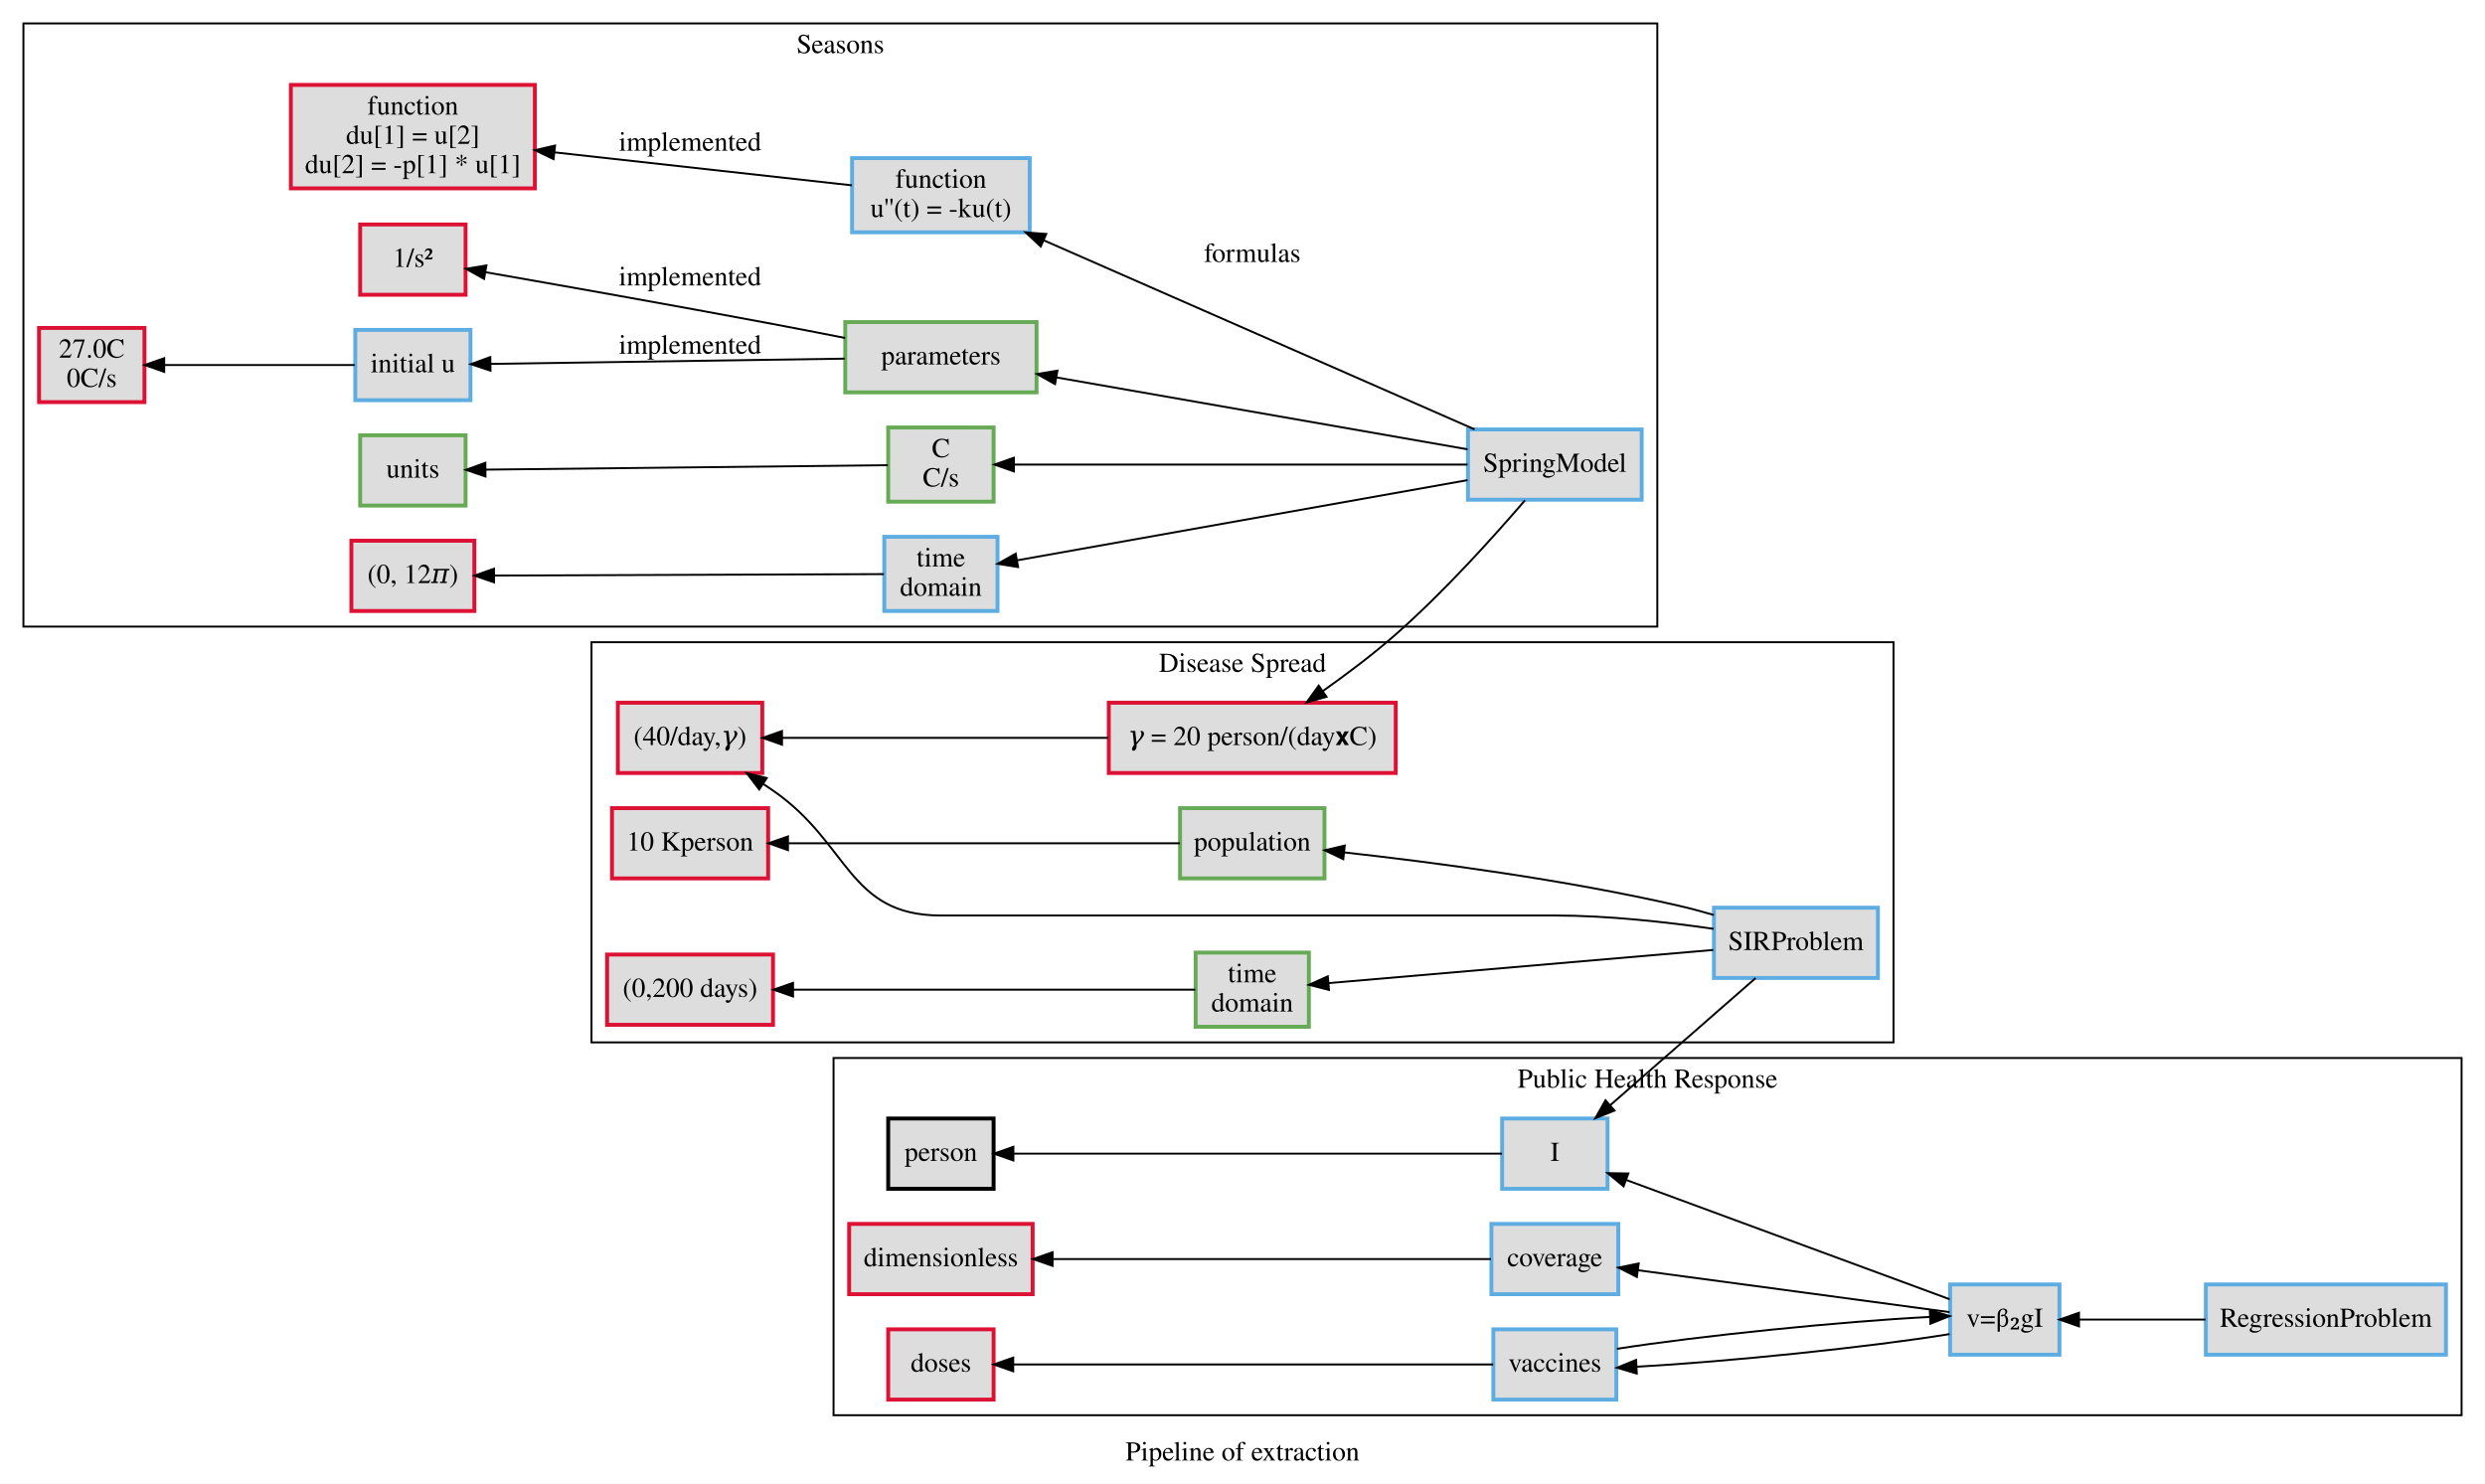
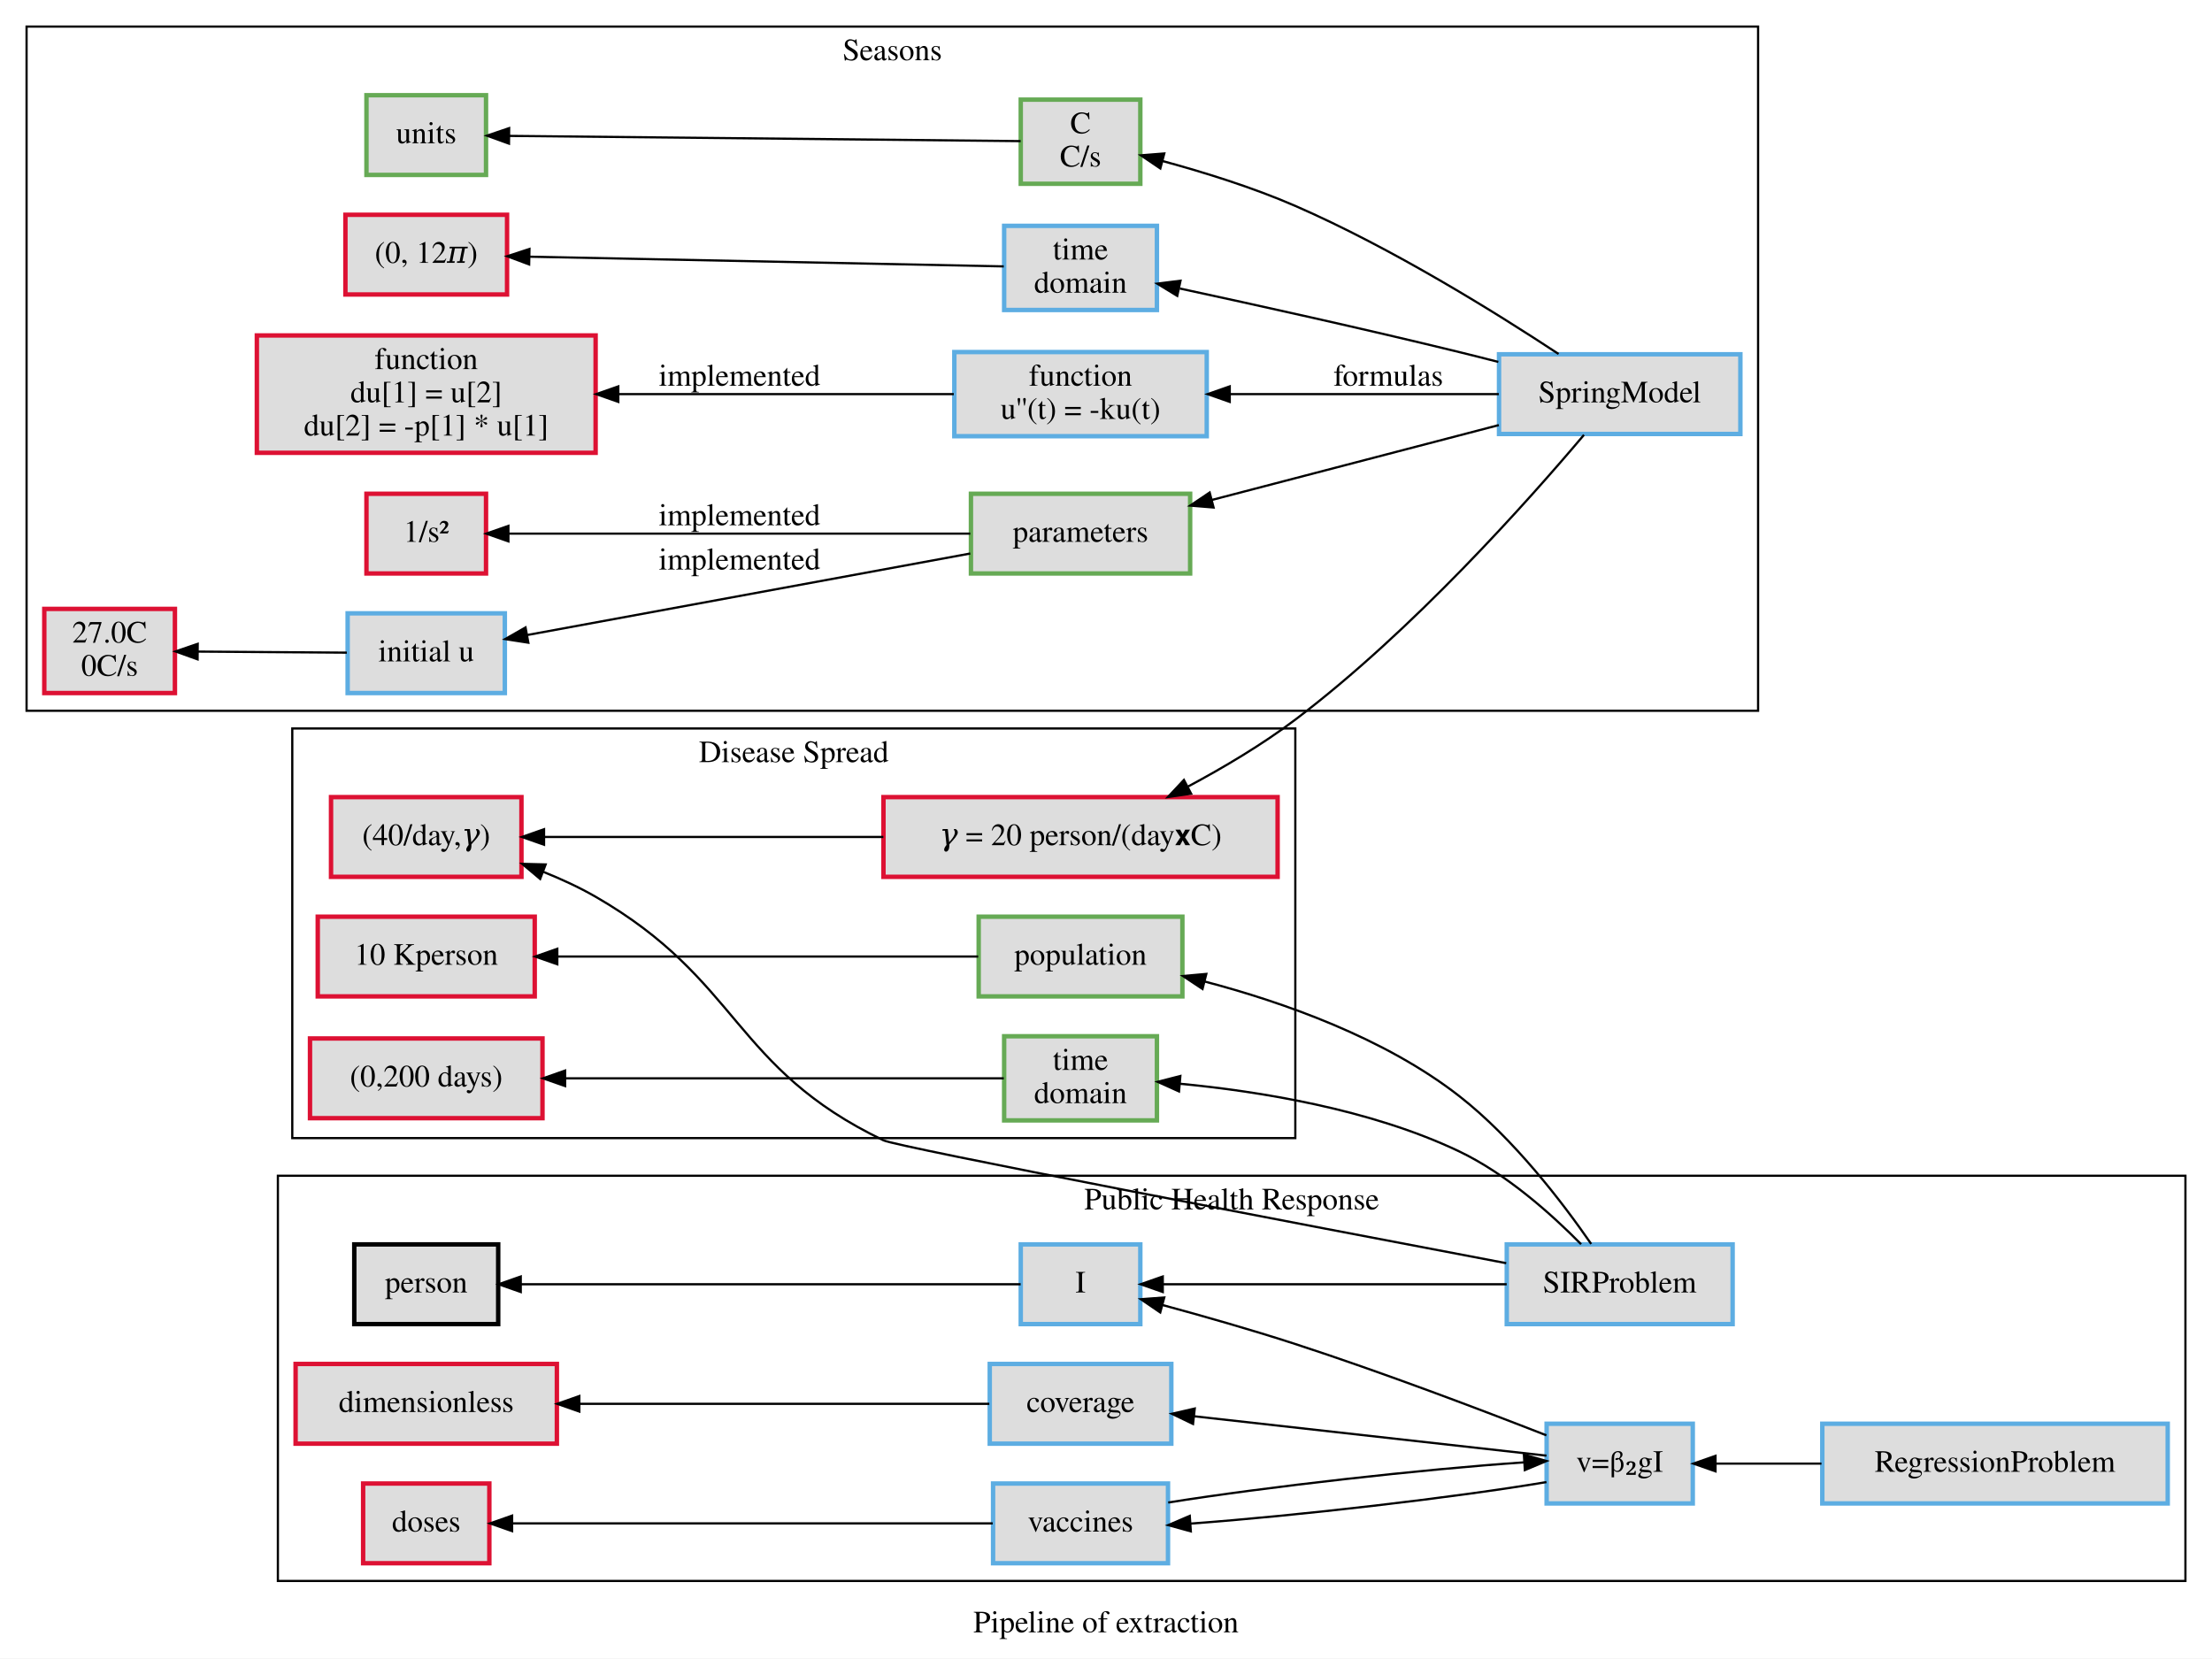
- <svg xmlns="http://www.w3.org/2000/svg" width="1273pt" height="760pt" viewBox="0.00 0.00 1273.00 760.00">
-   <g id="graph0" class="graph" transform="scale(1 1) rotate(0) translate(4 756)">
-     <polygon fill="#ffffff" stroke="transparent" points="-4,4 -4,-756 1269,-756 1269,4 -4,4" />
-     <text text-anchor="middle" x="632.5" y="-7.8" font-family="Times,serif" font-size="14.00" fill="#000000">Pipeline of extraction</text>
+ <svg xmlns="http://www.w3.org/2000/svg" width="999pt" height="749pt" viewBox="0.00 0.00 999.00 749.00">
+   <g id="graph0" class="graph" transform="scale(1 1) rotate(0) translate(4 745)">
+     <polygon fill="white" stroke="none" points="-4,4 -4,-745 995,-745 995,4 -4,4" />
+     <text text-anchor="middle" x="495.5" y="-7.8" font-family="Times,serif" font-size="14.00">Pipeline of extraction</text>
+     <g id="clust5" class="cluster">
+       <polygon fill="none" stroke="black" points="121.5,-31 121.5,-214 983,-214 983,-31 121.5,-31" />
+       <text text-anchor="middle" x="552.25" y="-198.8" font-family="Times,serif" font-size="14.00">Public Health Response</text>
+     </g>
    <g id="clust2" class="cluster">
-       <polygon fill="none" stroke="#000000" points="8,-435 8,-744 845,-744 845,-435 8,-435" />
-       <text text-anchor="middle" x="426.5" y="-728.8" font-family="Times,serif" font-size="14.00" fill="#000000">Seasons</text>
+       <polygon fill="none" stroke="black" points="8,-424 8,-733 790,-733 790,-424 8,-424" />
+       <text text-anchor="middle" x="399" y="-717.8" font-family="Times,serif" font-size="14.00">Seasons</text>
    </g>
    <g id="clust3" class="cluster">
-       <polygon fill="none" stroke="#000000" points="299,-222 299,-427 966,-427 966,-222 299,-222" />
-       <text text-anchor="middle" x="632.5" y="-411.8" font-family="Times,serif" font-size="14.00" fill="#000000">Disease Spread</text>
-     </g>
-     <g id="clust5" class="cluster">
-       <polygon fill="none" stroke="#000000" points="423,-31 423,-214 1257,-214 1257,-31 423,-31" />
-       <text text-anchor="middle" x="840" y="-198.8" font-family="Times,serif" font-size="14.00" fill="#000000">Public Health Response</text>
+       <polygon fill="none" stroke="black" points="128,-231 128,-416 581,-416 581,-231 128,-231" />
+       <text text-anchor="middle" x="354.5" y="-400.8" font-family="Times,serif" font-size="14.00">Disease Spread</text>
    </g>
    <g id="node1" class="node">
-       <polygon fill="#dddddd" stroke="#5dade2" stroke-width="2" points="237,-587 178,-587 178,-551 237,-551 237,-587" />
-       <text text-anchor="middle" x="207.5" y="-565.3" font-family="Times,serif" font-size="14.00" fill="#000000">initial u</text>
+       <polygon fill="#dddddd" stroke="#5dade2" stroke-width="2" points="224,-468 153,-468 153,-432 224,-432 224,-468" />
+       <text text-anchor="middle" x="188.5" y="-446.3" font-family="Times,serif" font-size="14.00">initial u</text>
    </g>
    <g id="node5" class="node">
-       <polygon fill="#dddddd" stroke="#dd1133" stroke-width="2" points="70,-588 16,-588 16,-550 70,-550 70,-588" />
-       <text text-anchor="middle" x="43" y="-572.8" font-family="Times,serif" font-size="14.00" fill="#000000">27.0C</text>
-       <text text-anchor="middle" x="43" y="-557.8" font-family="Times,serif" font-size="14.00" fill="#000000">0C/s</text>
+       <polygon fill="#dddddd" stroke="#dd1133" stroke-width="2" points="75,-470 16,-470 16,-432 75,-432 75,-470" />
+       <text text-anchor="middle" x="45.5" y="-454.8" font-family="Times,serif" font-size="14.00">27.0C</text>
+       <text text-anchor="middle" x="45.5" y="-439.8" font-family="Times,serif" font-size="14.00">0C/s</text>
    </g>
    <g id="edge6" class="edge">
-       <path fill="none" stroke="#000000" d="M177.71,-569C150.416,-569 109.894,-569 80.425,-569" />
-       <polygon fill="#000000" stroke="#000000" points="80.113,-565.5 70.113,-569 80.113,-572.5 80.113,-565.5" />
+       <path fill="none" stroke="black" d="M152.646,-450.247C132.275,-450.392 106.515,-450.574 85.474,-450.724" />
+       <polygon fill="black" stroke="black" points="85.237,-447.225 75.262,-450.796 85.287,-454.225 85.237,-447.225" />
    </g>
    <g id="node2" class="node">
-       <polygon fill="#dddddd" stroke="#66aa55" stroke-width="2" points="527,-591 429,-591 429,-555 527,-555 527,-591" />
-       <text text-anchor="middle" x="478" y="-569.3" font-family="Times,serif" font-size="14.00" fill="#000000">parameters</text>
+       <polygon fill="#dddddd" stroke="#66aa55" stroke-width="2" points="533.5,-522 434.5,-522 434.5,-486 533.5,-486 533.5,-522" />
+       <text text-anchor="middle" x="484" y="-500.3" font-family="Times,serif" font-size="14.00">parameters</text>
    </g>
    <g id="edge5" class="edge">
-       <path fill="none" stroke="#000000" d="M428.701,-572.271C376.598,-571.5 295.438,-570.3 247.265,-569.588" />
-       <polygon fill="#000000" stroke="#000000" points="247.269,-566.088 237.219,-569.439 247.166,-573.087 247.269,-566.088" />
-       <text text-anchor="middle" x="349.5" y="-574.8" font-family="Times,serif" font-size="14.00" fill="#000000">implemented</text>
+       <path fill="none" stroke="black" d="M434.205,-495.022C378.464,-484.767 288.023,-468.127 234.099,-458.206" />
+       <polygon fill="black" stroke="black" points="234.615,-454.742 224.147,-456.374 233.348,-461.626 234.615,-454.742" />
+       <text text-anchor="middle" x="330" y="-487.8" font-family="Times,serif" font-size="14.00">implemented</text>
    </g>
    <g id="node6" class="node">
-       <polygon fill="#dddddd" stroke="#dd1133" stroke-width="2" points="234.5,-641 180.5,-641 180.5,-605 234.5,-605 234.5,-641" />
-       <text text-anchor="middle" x="207.5" y="-619.3" font-family="Times,serif" font-size="14.00" fill="#000000">1/s²</text>
+       <polygon fill="#dddddd" stroke="#dd1133" stroke-width="2" points="215.5,-522 161.5,-522 161.5,-486 215.5,-486 215.5,-522" />
+       <text text-anchor="middle" x="188.5" y="-500.3" font-family="Times,serif" font-size="14.00">1/s²</text>
    </g>
    <g id="edge4" class="edge">
-       <path fill="none" stroke="#000000" d="M428.913,-582.863C416.851,-585.243 403.965,-587.747 392,-590 340.994,-599.602 281.924,-610.049 244.639,-616.561" />
-       <polygon fill="#000000" stroke="#000000" points="243.976,-613.124 234.726,-618.29 245.178,-620.02 243.976,-613.124" />
-       <text text-anchor="middle" x="349.5" y="-609.8" font-family="Times,serif" font-size="14.00" fill="#000000">implemented</text>
+       <path fill="none" stroke="black" d="M434.205,-504C375.493,-504 278.284,-504 225.799,-504" />
+       <polygon fill="black" stroke="black" points="225.615,-500.5 215.615,-504 225.615,-507.5 225.615,-500.5" />
+       <text text-anchor="middle" x="330" y="-507.8" font-family="Times,serif" font-size="14.00">implemented</text>
    </g>
    <g id="node3" class="node">
-       <polygon fill="#dddddd" stroke="#5dade2" stroke-width="2" points="523.5,-675 432.5,-675 432.5,-637 523.5,-637 523.5,-675" />
-       <text text-anchor="middle" x="478" y="-659.8" font-family="Times,serif" font-size="14.00" fill="#000000">function</text>
-       <text text-anchor="middle" x="478" y="-644.8" font-family="Times,serif" font-size="14.00" fill="#000000"> u''(t) = -ku(t)</text>
+       <polygon fill="#dddddd" stroke="#5dade2" stroke-width="2" points="541,-586 427,-586 427,-548 541,-548 541,-586" />
+       <text text-anchor="middle" x="484" y="-570.8" font-family="Times,serif" font-size="14.00">function</text>
+       <text text-anchor="middle" x="484" y="-555.8" font-family="Times,serif" font-size="14.00"> u''(t) = -ku(t)</text>
    </g>
    <g id="node4" class="node">
-       <polygon fill="#dddddd" stroke="#dd1133" stroke-width="2" points="270,-712.5 145,-712.5 145,-659.5 270,-659.5 270,-712.5" />
-       <text text-anchor="middle" x="207.5" y="-697.3" font-family="Times,serif" font-size="14.00" fill="#000000">function</text>
-       <text text-anchor="middle" x="207.5" y="-682.3" font-family="Times,serif" font-size="14.00" fill="#000000">du[1] = u[2]</text>
-       <text text-anchor="middle" x="207.5" y="-667.3" font-family="Times,serif" font-size="14.00" fill="#000000">du[2] = -p[1] * u[1]</text>
+       <polygon fill="#dddddd" stroke="#dd1133" stroke-width="2" points="265,-593.5 112,-593.5 112,-540.5 265,-540.5 265,-593.5" />
+       <text text-anchor="middle" x="188.5" y="-578.3" font-family="Times,serif" font-size="14.00">function</text>
+       <text text-anchor="middle" x="188.5" y="-563.3" font-family="Times,serif" font-size="14.00">du[1] = u[2]</text>
+       <text text-anchor="middle" x="188.5" y="-548.3" font-family="Times,serif" font-size="14.00">du[2] = -p[1] * u[1]</text>
    </g>
    <g id="edge3" class="edge">
-       <path fill="none" stroke="#000000" d="M432.419,-661.055C390.811,-665.67 328.596,-672.57 280.139,-677.944" />
-       <polygon fill="#000000" stroke="#000000" points="279.573,-674.485 270.02,-679.066 280.345,-681.442 279.573,-674.485" />
-       <text text-anchor="middle" x="349.5" y="-678.8" font-family="Times,serif" font-size="14.00" fill="#000000">implemented</text>
+       <path fill="none" stroke="black" d="M426.758,-567C383.946,-567 324.273,-567 275.484,-567" />
+       <polygon fill="black" stroke="black" points="275.248,-563.5 265.248,-567 275.248,-570.5 275.248,-563.5" />
+       <text text-anchor="middle" x="330" y="-570.8" font-family="Times,serif" font-size="14.00">implemented</text>
    </g>
    <g id="node7" class="node">
-       <polygon fill="#dddddd" stroke="#5dade2" stroke-width="2" points="837,-536 748,-536 748,-500 837,-500 837,-536" />
-       <text text-anchor="middle" x="792.5" y="-514.3" font-family="Times,serif" font-size="14.00" fill="#000000">SpringModel</text>
+       <polygon fill="#dddddd" stroke="#5dade2" stroke-width="2" points="782,-585 673,-585 673,-549 782,-549 782,-585" />
+       <text text-anchor="middle" x="727.5" y="-563.3" font-family="Times,serif" font-size="14.00">SpringModel</text>
    </g>
    <g id="edge1" class="edge">
-       <path fill="none" stroke="#000000" d="M747.774,-525.822C692.513,-535.486 598.318,-551.959 537.132,-562.659" />
-       <polygon fill="#000000" stroke="#000000" points="536.48,-559.22 527.232,-564.39 537.686,-566.115 536.48,-559.22" />
+       <path fill="none" stroke="black" d="M672.903,-553.018C634.472,-542.993 582.734,-529.496 543.277,-519.203" />
+       <polygon fill="black" stroke="black" points="544.086,-515.797 533.526,-516.659 542.319,-522.57 544.086,-515.797" />
    </g>
    <g id="edge2" class="edge">
-       <path fill="none" stroke="#000000" d="M751.385,-536.041C694.767,-560.885 592.766,-605.642 530.638,-632.903" />
-       <polygon fill="#000000" stroke="#000000" points="529.148,-629.735 521.397,-636.958 531.961,-636.145 529.148,-629.735" />
-       <text text-anchor="middle" x="637.5" y="-621.8" font-family="Times,serif" font-size="14.00" fill="#000000">formulas</text>
+       <path fill="none" stroke="black" d="M672.903,-567C637.059,-567 589.638,-567 551.403,-567" />
+       <polygon fill="black" stroke="black" points="551.388,-563.5 541.388,-567 551.388,-570.5 551.388,-563.5" />
+       <text text-anchor="middle" x="623" y="-570.8" font-family="Times,serif" font-size="14.00">formulas</text>
    </g>
    <g id="node8" class="node">
-       <polygon fill="#dddddd" stroke="#5dade2" stroke-width="2" points="507,-481 449,-481 449,-443 507,-443 507,-481" />
-       <text text-anchor="middle" x="478" y="-465.8" font-family="Times,serif" font-size="14.00" fill="#000000">time</text>
-       <text text-anchor="middle" x="478" y="-450.8" font-family="Times,serif" font-size="14.00" fill="#000000">domain</text>
+       <polygon fill="#dddddd" stroke="#5dade2" stroke-width="2" points="518.5,-643 449.5,-643 449.5,-605 518.5,-605 518.5,-643" />
+       <text text-anchor="middle" x="484" y="-627.8" font-family="Times,serif" font-size="14.00">time</text>
+       <text text-anchor="middle" x="484" y="-612.8" font-family="Times,serif" font-size="14.00">domain</text>
    </g>
    <g id="edge7" class="edge">
-       <path fill="none" stroke="#000000" d="M747.774,-510.036C686.021,-499.04 575.651,-479.388 517.053,-468.954" />
-       <polygon fill="#000000" stroke="#000000" points="517.538,-465.485 507.08,-467.178 516.311,-472.377 517.538,-465.485" />
+       <path fill="none" stroke="black" d="M672.682,-581.547C666.724,-583.084 660.739,-584.597 655,-586 612.271,-596.449 563.217,-607.291 528.819,-614.707" />
+       <polygon fill="black" stroke="black" points="527.68,-611.372 518.638,-616.894 529.15,-618.216 527.68,-611.372" />
    </g>
    <g id="node11" class="node">
-       <polygon fill="#dddddd" stroke="#66aa55" stroke-width="2" points="505,-537 451,-537 451,-499 505,-499 505,-537" />
-       <text text-anchor="middle" x="478" y="-521.8" font-family="Times,serif" font-size="14.00" fill="#000000">C</text>
-       <text text-anchor="middle" x="478" y="-506.8" font-family="Times,serif" font-size="14.00" fill="#000000">C/s</text>
+       <polygon fill="#dddddd" stroke="#66aa55" stroke-width="2" points="511,-700 457,-700 457,-662 511,-662 511,-700" />
+       <text text-anchor="middle" x="484" y="-684.8" font-family="Times,serif" font-size="14.00">C</text>
+       <text text-anchor="middle" x="484" y="-669.8" font-family="Times,serif" font-size="14.00">C/s</text>
    </g>
    <g id="edge9" class="edge">
-       <path fill="none" stroke="#000000" d="M747.774,-518C685.511,-518 573.822,-518 515.61,-518" />
-       <polygon fill="#000000" stroke="#000000" points="515.386,-514.5 505.386,-518 515.386,-521.5 515.386,-514.5" />
+       <path fill="none" stroke="black" d="M699.89,-585.132C671.459,-603.876 624.58,-633.005 581,-652 561.743,-660.394 539.313,-667.317 520.979,-672.292" />
+       <polygon fill="black" stroke="black" points="520.039,-668.92 511.261,-674.852 521.822,-675.689 520.039,-668.92" />
    </g>
    <g id="node16" class="node">
-       <polygon fill="#dddddd" stroke="#dd1133" stroke-width="2" points="711,-396 564,-396 564,-360 711,-360 711,-396" />
-       <text text-anchor="middle" x="637.5" y="-374.3" font-family="Times,serif" font-size="14.00" fill="#000000">𝛾 = 20 person/(day𝘅C)</text>
+       <polygon fill="#dddddd" stroke="#dd1133" stroke-width="2" points="573,-385 395,-385 395,-349 573,-349 573,-385" />
+       <text text-anchor="middle" x="484" y="-363.3" font-family="Times,serif" font-size="14.00">𝛾 = 20 person/(day𝘅C)</text>
    </g>
    <g id="edge16" class="edge">
-       <path fill="none" stroke="#000000" d="M777.203,-499.699C761.485,-481.386 735.865,-452.869 711,-431 699.386,-420.786 685.853,-410.6 673.587,-401.928" />
-       <polygon fill="#000000" stroke="#000000" points="675.543,-399.025 665.337,-396.183 671.544,-404.77 675.543,-399.025" />
+       <path fill="none" stroke="black" d="M711.359,-548.597C686.375,-518.994 633.985,-460.069 581,-420 566.149,-408.769 548.633,-398.383 532.656,-389.837" />
+       <polygon fill="black" stroke="black" points="533.942,-386.559 523.459,-385.025 530.697,-392.762 533.942,-386.559" />
    </g>
    <g id="node9" class="node">
-       <polygon fill="#dddddd" stroke="#dd1133" stroke-width="2" points="239,-479 176,-479 176,-443 239,-443 239,-479" />
-       <text text-anchor="middle" x="207.5" y="-457.3" font-family="Times,serif" font-size="14.00" fill="#000000">(0, 12𝜋)</text>
+       <polygon fill="#dddddd" stroke="#dd1133" stroke-width="2" points="225,-648 152,-648 152,-612 225,-612 225,-648" />
+       <text text-anchor="middle" x="188.5" y="-626.3" font-family="Times,serif" font-size="14.00">(0, 12𝜋)</text>
    </g>
    <g id="edge8" class="edge">
-       <path fill="none" stroke="#000000" d="M448.795,-461.892C400.667,-461.714 304.53,-461.359 249.237,-461.154" />
-       <polygon fill="#000000" stroke="#000000" points="249.092,-457.654 239.079,-461.117 249.066,-464.654 249.092,-457.654" />
+       <path fill="none" stroke="black" d="M449.332,-624.688C396.634,-625.766 294.571,-627.852 235.256,-629.065" />
+       <polygon fill="black" stroke="black" points="234.98,-625.569 225.054,-629.273 235.123,-632.568 234.98,-625.569" />
    </g>
    <g id="node10" class="node">
-       <polygon fill="#dddddd" stroke="#66aa55" stroke-width="2" points="234.5,-533 180.5,-533 180.5,-497 234.5,-497 234.5,-533" />
-       <text text-anchor="middle" x="207.5" y="-511.3" font-family="Times,serif" font-size="14.00" fill="#000000">units</text>
+       <polygon fill="#dddddd" stroke="#66aa55" stroke-width="2" points="215.5,-702 161.5,-702 161.5,-666 215.5,-666 215.5,-702" />
+       <text text-anchor="middle" x="188.5" y="-680.3" font-family="Times,serif" font-size="14.00">units</text>
    </g>
    <g id="edge10" class="edge">
-       <path fill="none" stroke="#000000" d="M450.825,-517.699C402.116,-517.158 299.89,-516.025 244.712,-515.413" />
-       <polygon fill="#000000" stroke="#000000" points="244.695,-511.912 234.657,-515.301 244.618,-518.912 244.695,-511.912" />
+       <path fill="none" stroke="black" d="M456.954,-681.266C404.544,-681.802 286.232,-683.011 226.087,-683.626" />
+       <polygon fill="black" stroke="black" points="225.873,-680.128 215.91,-683.73 225.945,-687.128 225.873,-680.128" />
    </g>
    <g id="node12" class="node">
-       <polygon fill="#dddddd" stroke="#5dade2" stroke-width="2" points="958,-291 874,-291 874,-255 958,-255 958,-291" />
-       <text text-anchor="middle" x="916" y="-269.3" font-family="Times,serif" font-size="14.00" fill="#000000">SIRProblem</text>
+       <polygon fill="#dddddd" stroke="#5dade2" stroke-width="2" points="778.5,-183 676.5,-183 676.5,-147 778.5,-147 778.5,-183" />
+       <text text-anchor="middle" x="727.5" y="-161.3" font-family="Times,serif" font-size="14.00">SIRProblem</text>
    </g>
    <g id="node15" class="node">
-       <polygon fill="#dddddd" stroke="#dd1133" stroke-width="2" points="386.5,-396 312.5,-396 312.5,-360 386.5,-360 386.5,-396" />
-       <text text-anchor="middle" x="349.5" y="-374.3" font-family="Times,serif" font-size="14.00" fill="#000000">(40/day,𝛾)</text>
+       <polygon fill="#dddddd" stroke="#dd1133" stroke-width="2" points="231.5,-385 145.5,-385 145.5,-349 231.5,-349 231.5,-385" />
+       <text text-anchor="middle" x="188.5" y="-363.3" font-family="Times,serif" font-size="14.00">(40/day,𝛾)</text>
    </g>
    <g id="edge15" class="edge">
-       <path fill="none" stroke="#000000" d="M873.837,-280.164C850.031,-283.608 819.689,-287 792.5,-287 792.5,-287 792.5,-287 478,-287 430.355,-287 431.246,-323.985 392,-351 390.38,-352.115 388.716,-353.243 387.029,-354.372" />
-       <polygon fill="#000000" stroke="#000000" points="384.927,-351.566 378.493,-359.984 388.772,-357.415 384.927,-351.566" />
+       <path fill="none" stroke="black" d="M676.249,-174.517C585.118,-191.822 401.352,-226.948 395,-230 326.781,-262.78 330.574,-302.206 265,-340 257.632,-344.247 249.48,-348.004 241.339,-351.264" />
+       <polygon fill="black" stroke="black" points="239.948,-348.048 231.835,-354.862 242.426,-354.595 239.948,-348.048" />
    </g>
    <g id="node17" class="node">
-       <polygon fill="#dddddd" stroke="#66aa55" stroke-width="2" points="666.5,-268 608.5,-268 608.5,-230 666.5,-230 666.5,-268" />
-       <text text-anchor="middle" x="637.5" y="-252.8" font-family="Times,serif" font-size="14.00" fill="#000000">time</text>
-       <text text-anchor="middle" x="637.5" y="-237.8" font-family="Times,serif" font-size="14.00" fill="#000000">domain</text>
+       <polygon fill="#dddddd" stroke="#66aa55" stroke-width="2" points="518.5,-277 449.5,-277 449.5,-239 518.5,-239 518.5,-277" />
+       <text text-anchor="middle" x="484" y="-261.8" font-family="Times,serif" font-size="14.00">time</text>
+       <text text-anchor="middle" x="484" y="-246.8" font-family="Times,serif" font-size="14.00">domain</text>
    </g>
    <g id="edge13" class="edge">
-       <path fill="none" stroke="#000000" d="M873.702,-269.355C820.175,-264.742 728.705,-256.86 676.695,-252.378" />
-       <polygon fill="#000000" stroke="#000000" points="676.796,-248.874 666.533,-251.502 676.195,-255.848 676.796,-248.874" />
+       <path fill="none" stroke="black" d="M710.07,-183.073C696.608,-196.733 676.355,-214.817 655,-225 614.864,-244.139 564.361,-252.178 528.867,-255.555" />
+       <polygon fill="black" stroke="black" points="528.48,-252.075 518.819,-256.425 529.084,-259.049 528.48,-252.075" />
    </g>
    <g id="node18" class="node">
-       <polygon fill="#dddddd" stroke="#66aa55" stroke-width="2" points="674.5,-342 600.5,-342 600.5,-306 674.5,-306 674.5,-342" />
-       <text text-anchor="middle" x="637.5" y="-320.3" font-family="Times,serif" font-size="14.00" fill="#000000">population</text>
+       <polygon fill="#dddddd" stroke="#66aa55" stroke-width="2" points="530,-331 438,-331 438,-295 530,-295 530,-331" />
+       <text text-anchor="middle" x="484" y="-309.3" font-family="Times,serif" font-size="14.00">population</text>
    </g>
    <g id="edge11" class="edge">
-       <path fill="none" stroke="#000000" d="M873.95,-287.255C867.966,-289.008 861.857,-290.653 856,-292 797.592,-305.433 729.043,-314.392 684.516,-319.333" />
-       <polygon fill="#000000" stroke="#000000" points="684.128,-315.855 674.564,-320.415 684.884,-322.814 684.128,-315.855" />
+       <path fill="none" stroke="black" d="M714.625,-183.196C701.726,-201.858 679.638,-230.795 655,-250 621.304,-276.266 575.547,-292.39 539.992,-301.743" />
+       <polygon fill="black" stroke="black" points="539.091,-298.36 530.253,-304.204 540.806,-305.147 539.091,-298.36" />
    </g>
    <g id="node25" class="node">
-       <polygon fill="#dddddd" stroke="#5dade2" stroke-width="2" points="819.5,-183 765.5,-183 765.5,-147 819.5,-147 819.5,-183" />
-       <text text-anchor="middle" x="792.5" y="-161.3" font-family="Times,serif" font-size="14.00" fill="#000000">I</text>
+       <polygon fill="#dddddd" stroke="#5dade2" stroke-width="2" points="511,-183 457,-183 457,-147 511,-147 511,-183" />
+       <text text-anchor="middle" x="484" y="-161.3" font-family="Times,serif" font-size="14.00">I</text>
    </g>
    <g id="edge26" class="edge">
-       <path fill="none" stroke="#000000" d="M895.329,-254.923C874.936,-237.09 843.603,-209.69 820.884,-189.821" />
-       <polygon fill="#000000" stroke="#000000" points="823.07,-187.084 813.239,-183.136 818.462,-192.353 823.07,-187.084" />
+       <path fill="none" stroke="black" d="M676.461,-165C630.199,-165 562.555,-165 521.285,-165" />
+       <polygon fill="black" stroke="black" points="521.139,-161.5 511.139,-165 521.139,-168.5 521.139,-161.5" />
    </g>
    <g id="node13" class="node">
-       <polygon fill="#dddddd" stroke="#dd1133" stroke-width="2" points="389.5,-342 309.5,-342 309.5,-306 389.5,-306 389.5,-342" />
-       <text text-anchor="middle" x="349.5" y="-320.3" font-family="Times,serif" font-size="14.00" fill="#000000">10 Kperson</text>
+       <polygon fill="#dddddd" stroke="#dd1133" stroke-width="2" points="237.5,-331 139.5,-331 139.5,-295 237.5,-295 237.5,-331" />
+       <text text-anchor="middle" x="188.5" y="-309.3" font-family="Times,serif" font-size="14.00">10 Kperson</text>
    </g>
    <g id="node14" class="node">
-       <polygon fill="#dddddd" stroke="#dd1133" stroke-width="2" points="392,-267 307,-267 307,-231 392,-231 392,-267" />
-       <text text-anchor="middle" x="349.5" y="-245.3" font-family="Times,serif" font-size="14.00" fill="#000000">(0,200 days)</text>
+       <polygon fill="#dddddd" stroke="#dd1133" stroke-width="2" points="241,-276 136,-276 136,-240 241,-240 241,-276" />
+       <text text-anchor="middle" x="188.5" y="-254.3" font-family="Times,serif" font-size="14.00">(0,200 days)</text>
    </g>
    <g id="edge17" class="edge">
-       <path fill="none" stroke="#000000" d="M563.707,-378C511.137,-378 442.039,-378 396.731,-378" />
-       <polygon fill="#000000" stroke="#000000" points="396.596,-374.5 386.596,-378 396.596,-381.5 396.596,-374.5" />
+       <path fill="none" stroke="black" d="M394.94,-367C345.023,-367 284.26,-367 241.816,-367" />
+       <polygon fill="black" stroke="black" points="241.708,-363.5 231.708,-367 241.708,-370.5 241.708,-363.5" />
    </g>
    <g id="edge14" class="edge">
-       <path fill="none" stroke="#000000" d="M608.3,-249C560.04,-249 462.962,-249 402.388,-249" />
-       <polygon fill="#000000" stroke="#000000" points="402.258,-245.5 392.258,-249 402.258,-252.5 402.258,-245.5" />
+       <path fill="none" stroke="black" d="M449.332,-258C401.15,-258 311.704,-258 251.392,-258" />
+       <polygon fill="black" stroke="black" points="251.231,-254.5 241.23,-258 251.23,-261.5 251.231,-254.5" />
    </g>
    <g id="edge12" class="edge">
-       <path fill="none" stroke="#000000" d="M600.439,-324C549.38,-324 457.229,-324 399.933,-324" />
-       <polygon fill="#000000" stroke="#000000" points="399.658,-320.5 389.658,-324 399.658,-327.5 399.658,-320.5" />
+       <path fill="none" stroke="black" d="M437.784,-313C386.77,-313 303.648,-313 247.795,-313" />
+       <polygon fill="black" stroke="black" points="247.697,-309.5 237.697,-313 247.697,-316.5 247.697,-309.5" />
    </g>
    <g id="node19" class="node">
-       <polygon fill="#dddddd" stroke="#000000" stroke-width="2" points="505,-183 451,-183 451,-147 505,-147 505,-183" />
-       <text text-anchor="middle" x="478" y="-161.3" font-family="Times,serif" font-size="14.00" fill="#000000">person</text>
+       <polygon fill="#dddddd" stroke="black" stroke-width="2" points="221,-183 156,-183 156,-147 221,-147 221,-183" />
+       <text text-anchor="middle" x="188.5" y="-161.3" font-family="Times,serif" font-size="14.00">person</text>
    </g>
    <g id="node20" class="node">
-       <polygon fill="#dddddd" stroke="#dd1133" stroke-width="2" points="505,-75 451,-75 451,-39 505,-39 505,-75" />
-       <text text-anchor="middle" x="478" y="-53.3" font-family="Times,serif" font-size="14.00" fill="#000000">doses</text>
+       <polygon fill="#dddddd" stroke="#dd1133" stroke-width="2" points="217,-75 160,-75 160,-39 217,-39 217,-75" />
+       <text text-anchor="middle" x="188.5" y="-53.3" font-family="Times,serif" font-size="14.00">doses</text>
    </g>
    <g id="node21" class="node">
-       <polygon fill="#dddddd" stroke="#dd1133" stroke-width="2" points="525,-129 431,-129 431,-93 525,-93 525,-129" />
-       <text text-anchor="middle" x="478" y="-107.3" font-family="Times,serif" font-size="14.00" fill="#000000">dimensionless</text>
+       <polygon fill="#dddddd" stroke="#dd1133" stroke-width="2" points="247.5,-129 129.5,-129 129.5,-93 247.5,-93 247.5,-129" />
+       <text text-anchor="middle" x="188.5" y="-107.3" font-family="Times,serif" font-size="14.00">dimensionless</text>
    </g>
    <g id="node22" class="node">
-       <polygon fill="#dddddd" stroke="#5dade2" stroke-width="2" points="1249,-98 1126,-98 1126,-62 1249,-62 1249,-98" />
-       <text text-anchor="middle" x="1187.5" y="-76.3" font-family="Times,serif" font-size="14.00" fill="#000000">RegressionProblem</text>
+       <polygon fill="#dddddd" stroke="#5dade2" stroke-width="2" points="975,-102 819,-102 819,-66 975,-66 975,-102" />
+       <text text-anchor="middle" x="897" y="-80.3" font-family="Times,serif" font-size="14.00">RegressionProblem</text>
    </g>
    <g id="node26" class="node">
-       <polygon fill="#dddddd" stroke="#5dade2" stroke-width="2" points="1051,-98 995,-98 995,-62 1051,-62 1051,-98" />
-       <text text-anchor="middle" x="1023" y="-76.3" font-family="Times,serif" font-size="14.00" fill="#000000">v=β₂gI</text>
+       <polygon fill="#dddddd" stroke="#5dade2" stroke-width="2" points="760.5,-102 694.5,-102 694.5,-66 760.5,-66 760.5,-102" />
+       <text text-anchor="middle" x="727.5" y="-80.3" font-family="Times,serif" font-size="14.00">v=β₂gI</text>
    </g>
    <g id="edge20" class="edge">
-       <path fill="none" stroke="#000000" d="M1125.778,-80C1104.086,-80 1080.359,-80 1061.173,-80" />
-       <polygon fill="#000000" stroke="#000000" points="1061.023,-76.5 1051.023,-80 1061.023,-83.5 1061.023,-76.5" />
+       <path fill="none" stroke="black" d="M818.624,-84C802.207,-84 785.462,-84 770.932,-84" />
+       <polygon fill="black" stroke="black" points="770.779,-80.5 760.779,-84 770.779,-87.5 770.779,-80.5" />
    </g>
    <g id="node23" class="node">
-       <polygon fill="#dddddd" stroke="#5dade2" stroke-width="2" points="824,-75 761,-75 761,-39 824,-39 824,-75" />
-       <text text-anchor="middle" x="792.5" y="-53.3" font-family="Times,serif" font-size="14.00" fill="#000000">vaccines</text>
+       <polygon fill="#dddddd" stroke="#5dade2" stroke-width="2" points="523.5,-75 444.5,-75 444.5,-39 523.5,-39 523.5,-75" />
+       <text text-anchor="middle" x="484" y="-53.3" font-family="Times,serif" font-size="14.00">vaccines</text>
    </g>
    <g id="edge19" class="edge">
-       <path fill="none" stroke="#000000" d="M760.905,-57C702.447,-57 577.691,-57 515.235,-57" />
-       <polygon fill="#000000" stroke="#000000" points="515.046,-53.5 505.046,-57 515.046,-60.5 515.046,-53.5" />
+       <path fill="none" stroke="black" d="M444.328,-57C387.881,-57 283.563,-57 227.499,-57" />
+       <polygon fill="black" stroke="black" points="227.286,-53.5 217.286,-57 227.286,-60.5 227.286,-53.5" />
    </g>
    <g id="edge18" class="edge">
-       <path fill="none" stroke="#000000" d="M824.323,-65.007C866.161,-71.615 939.601,-79.061 984.515,-81.347" />
-       <polygon fill="#000000" stroke="#000000" points="984.593,-84.854 994.736,-81.794 984.899,-77.86 984.593,-84.854" />
+       <path fill="none" stroke="black" d="M523.592,-66.419C567.505,-73.466 638.989,-81.513 684.335,-84.557" />
+       <polygon fill="black" stroke="black" points="684.236,-88.058 694.431,-85.175 684.663,-81.071 684.236,-88.058" />
    </g>
    <g id="node24" class="node">
-       <polygon fill="#dddddd" stroke="#5dade2" stroke-width="2" points="825,-129 760,-129 760,-93 825,-93 825,-129" />
-       <text text-anchor="middle" x="792.5" y="-107.3" font-family="Times,serif" font-size="14.00" fill="#000000">coverage</text>
+       <polygon fill="#dddddd" stroke="#5dade2" stroke-width="2" points="525,-129 443,-129 443,-93 525,-93 525,-129" />
+       <text text-anchor="middle" x="484" y="-107.3" font-family="Times,serif" font-size="14.00">coverage</text>
    </g>
    <g id="edge25" class="edge">
-       <path fill="none" stroke="#000000" d="M759.733,-111C706.644,-111 601.154,-111 535.397,-111" />
-       <polygon fill="#000000" stroke="#000000" points="535.199,-107.5 525.199,-111 535.199,-114.5 535.199,-107.5" />
+       <path fill="none" stroke="black" d="M442.805,-111C395.19,-111 315.102,-111 257.721,-111" />
+       <polygon fill="black" stroke="black" points="257.643,-107.5 247.643,-111 257.643,-114.5 257.643,-107.5" />
    </g>
    <g id="edge24" class="edge">
-       <path fill="none" stroke="#000000" d="M765.414,-165C709.099,-165 579.304,-165 515.203,-165" />
-       <polygon fill="#000000" stroke="#000000" points="515.133,-161.5 505.133,-165 515.133,-168.5 515.133,-161.5" />
+       <path fill="none" stroke="black" d="M456.954,-165C406.027,-165 292.875,-165 231.33,-165" />
+       <polygon fill="black" stroke="black" points="231.189,-161.5 221.189,-165 231.188,-168.5 231.189,-161.5" />
    </g>
    <g id="edge21" class="edge">
-       <path fill="none" stroke="#000000" d="M994.736,-72.566C954.613,-65.984 880.863,-58.381 834.376,-55.832" />
-       <polygon fill="#000000" stroke="#000000" points="834.481,-52.334 824.323,-55.344 834.141,-59.325 834.481,-52.334" />
+       <path fill="none" stroke="black" d="M694.431,-75.655C653.311,-68.698 581.612,-60.42 533.727,-56.905" />
+       <polygon fill="black" stroke="black" points="533.808,-53.402 523.592,-56.21 533.329,-60.386 533.808,-53.402" />
    </g>
    <g id="edge22" class="edge">
-       <path fill="none" stroke="#000000" d="M994.736,-83.801C954.837,-89.167 881.684,-99.006 835.156,-105.263" />
-       <polygon fill="#000000" stroke="#000000" points="834.526,-101.816 825.082,-106.618 835.459,-108.754 834.526,-101.816" />
+       <path fill="none" stroke="black" d="M694.431,-87.585C653.789,-92.129 583.275,-100.013 535.407,-105.364" />
+       <polygon fill="black" stroke="black" points="534.805,-101.91 525.256,-106.499 535.583,-108.866 534.805,-101.91" />
    </g>
    <g id="edge23" class="edge">
-       <path fill="none" stroke="#000000" d="M994.736,-90.423C953.073,-105.787 875.151,-134.521 829.147,-151.486" />
-       <polygon fill="#000000" stroke="#000000" points="827.734,-148.277 819.562,-155.02 830.156,-154.844 827.734,-148.277" />
+       <path fill="none" stroke="black" d="M694.402,-96.768C665.094,-108.222 620.455,-125.154 581,-138 561.367,-144.392 539.192,-150.689 521.105,-155.591" />
+       <polygon fill="black" stroke="black" points="520.001,-152.263 511.249,-158.234 521.815,-159.024 520.001,-152.263" />
    </g>
  </g>
</svg>
